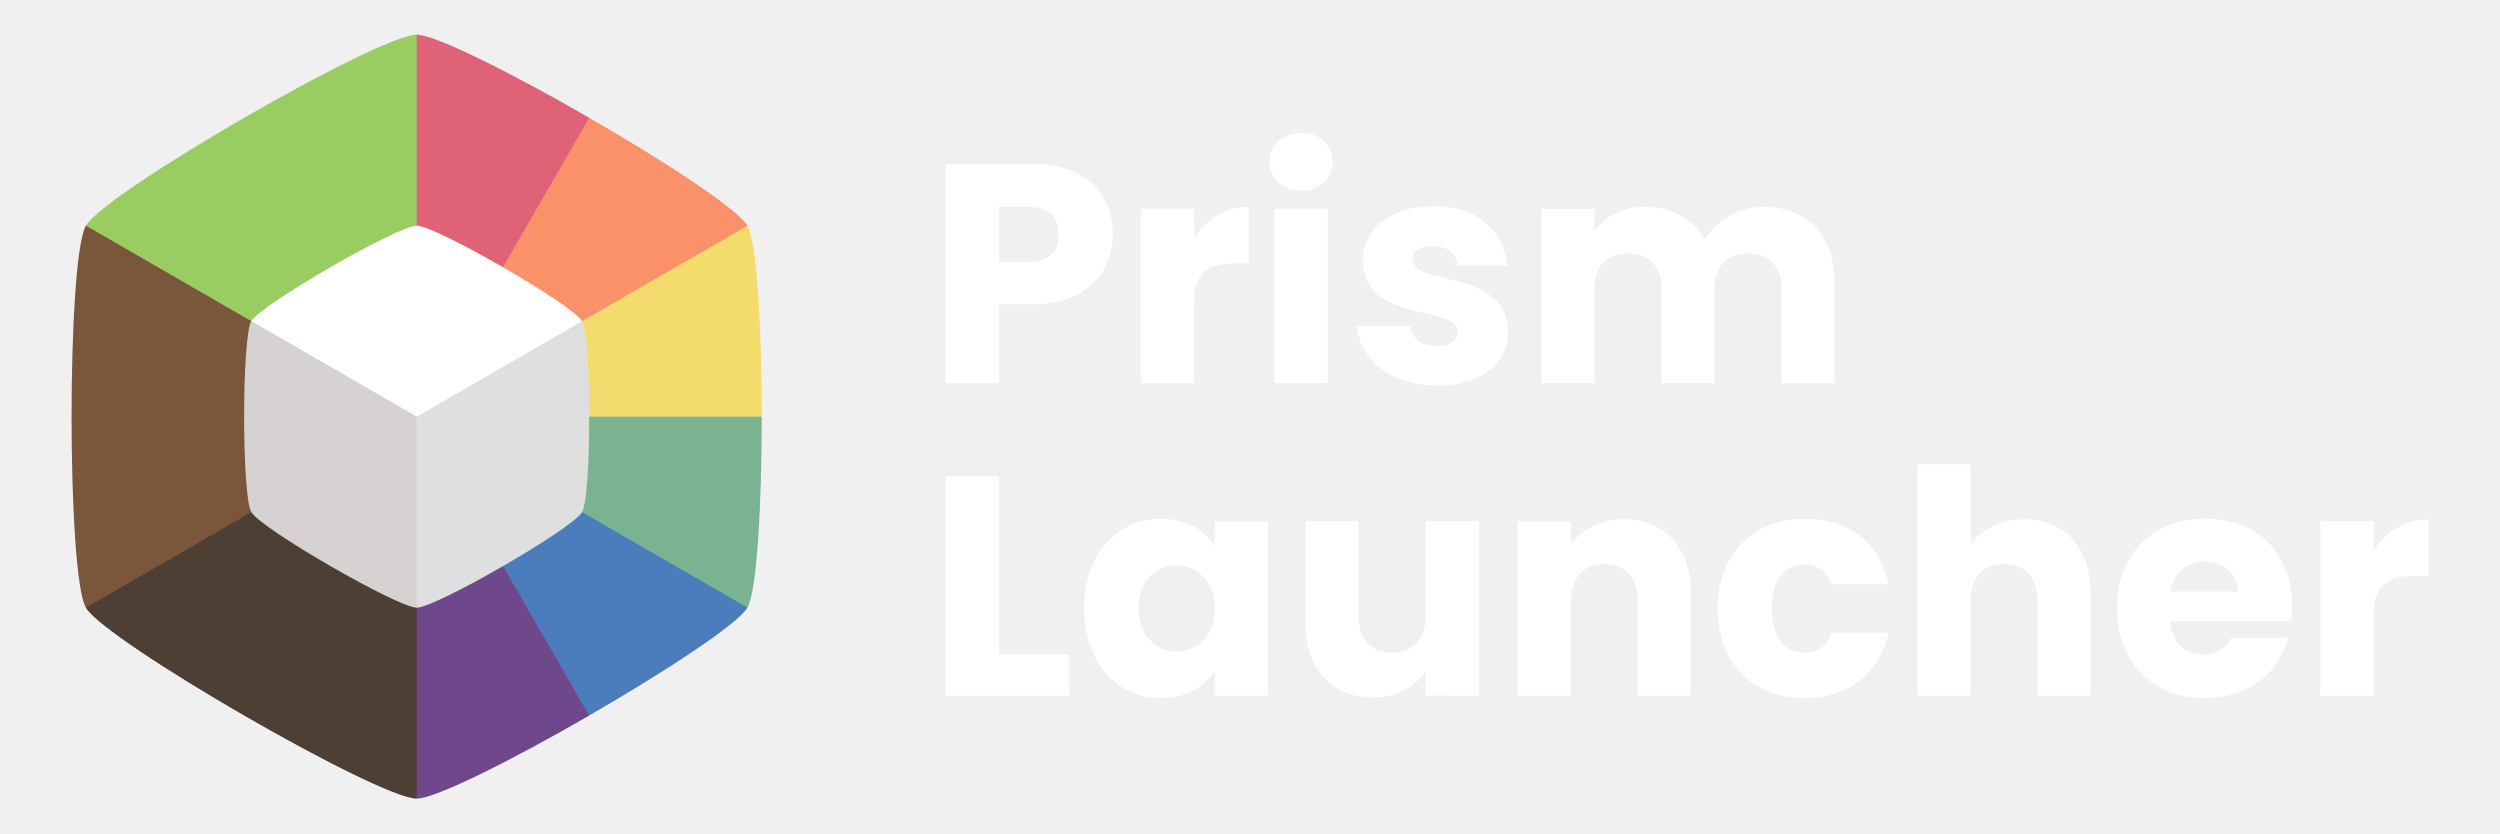
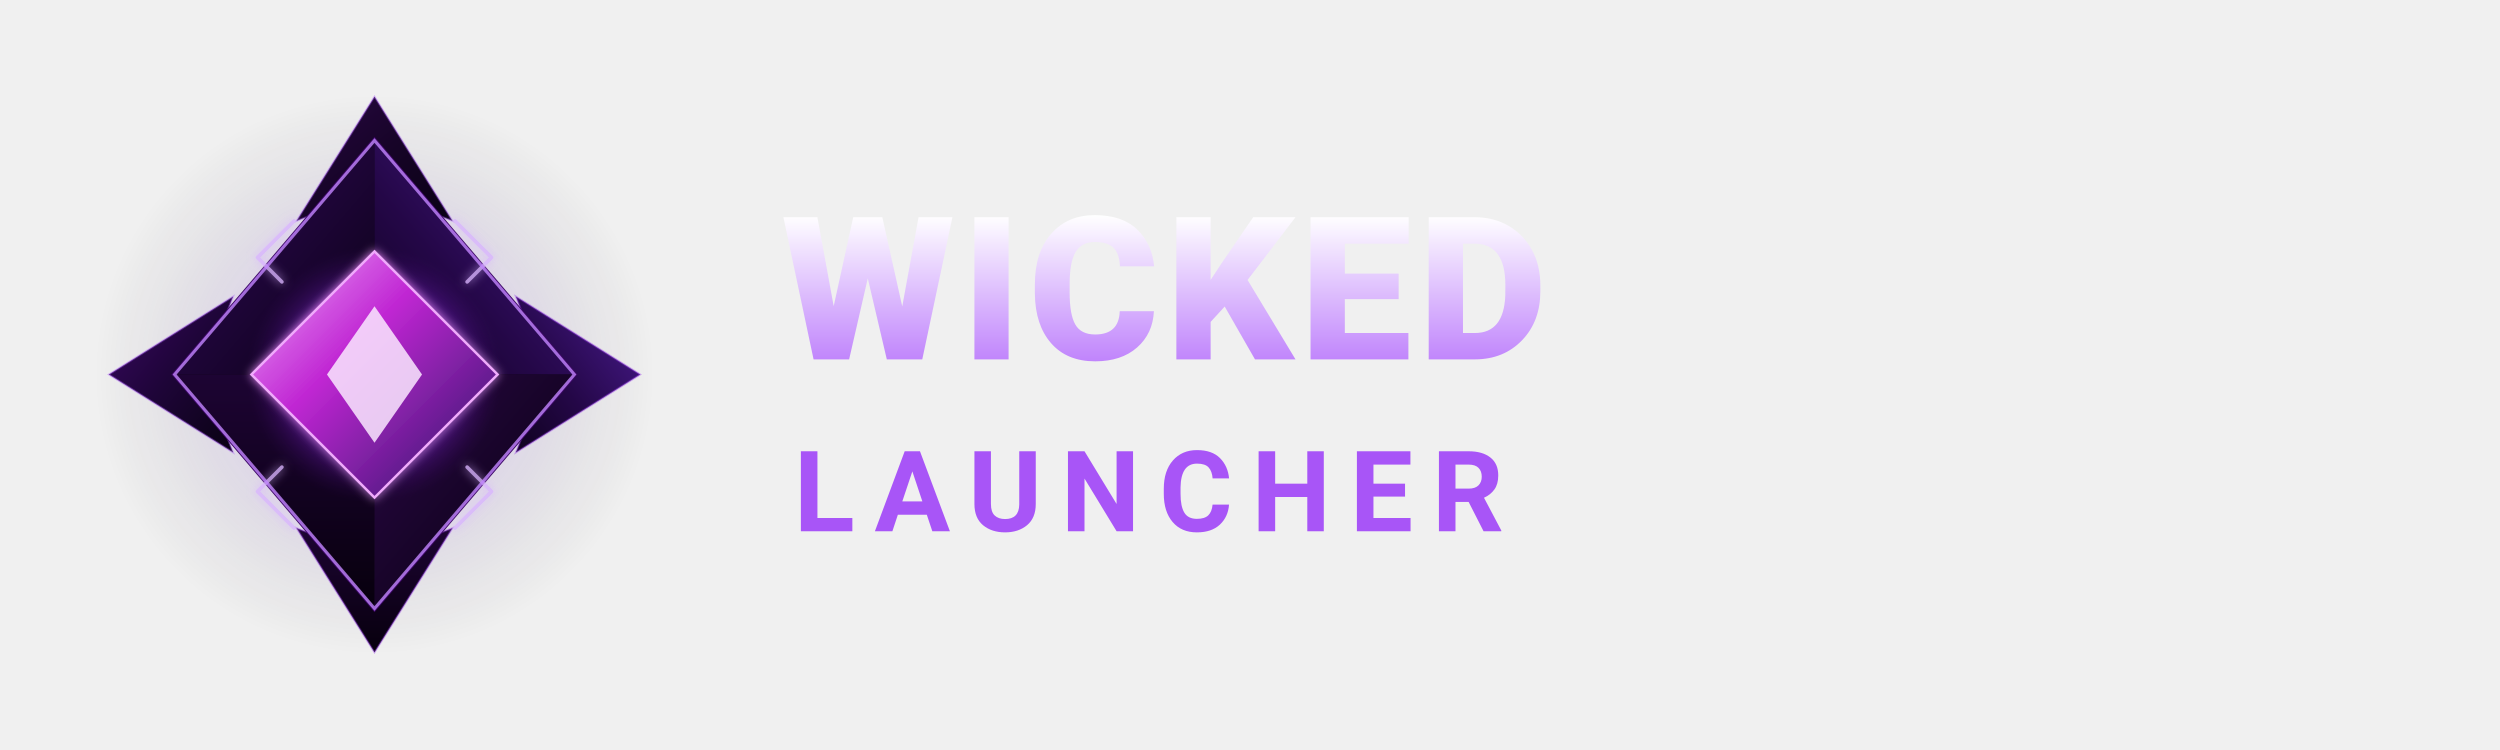
- <svg xmlns="http://www.w3.org/2000/svg" width="144" height="48" version="1.1" viewBox="0 0 38.1 12.7" id="svg66">
-   <defs id="defs70" />
-   <g stroke-width=".265" id="g24">
-     <path d="m6.35 6.35" fill="#99cd61" id="path4" />
-     <path d="m6.35 0.529-2.521 4.366 2.521 1.455 2.52-1.455 0.11-3.1c-1.151-0.665-2.339-1.266-2.63-1.266z" fill="#df6277" id="path6" />
-     <path d="m8.98 1.795-2.63 4.555 2.52 1.455 2.521-4.366c-0.146-0.252-1.26-0.98-2.411-1.644z" fill="#fb9168" id="path8" />
-     <path d="m11.391 3.44-5.041 2.91 2.52 1.455 2.739-1.455c0-1.329-0.073-2.658-0.218-2.91z" fill="#f3db6c" id="path10" />
-     <path d="m6.35 6.35v2.91h5.041c0.146-0.252 0.218-1.581 0.218-2.91z" fill="#7ab392" id="path12" />
-     <path d="m6.35 6.35v2.91l2.63 1.644c1.151-0.665 2.266-1.392 2.411-1.644z" fill="#4b7cbc" id="path14" />
-     <path d="m6.35 6.35-2.521 1.455 2.521 4.366c0.291 0 1.479-0.601 2.63-1.266z" fill="#6f488c" id="path16" />
-     <path d="m3.829 4.895-2.52 4.366c0.291 0.504 4.459 2.91 5.041 2.91v-5.821z" fill="#4d3f33" id="path18" />
-     <path d="m1.309 3.44c-0.291 0.504-0.291 5.317 0 5.821l5.041-2.91v-2.91z" fill="#7a573b" id="path20" />
-     <path d="m6.35 0.529c-0.582-2e-8 -4.75 2.406-5.041 2.91l5.041 2.91z" fill="#99cd61" id="path22" />
+ <svg xmlns="http://www.w3.org/2000/svg" viewBox="0 0 800 240" width="100%" height="100%">
+   <defs>
+     <radialGradient id="outerGlow" cx="50%" cy="50%" r="50%">
+       <stop offset="0%" stop-color="#7c3aed" stop-opacity="0.3" />
+       <stop offset="60%" stop-color="#4c1d95" stop-opacity="0.1" />
+       <stop offset="100%" stop-color="#000000" stop-opacity="0" />
+     </radialGradient>
+     <radialGradient id="coreGlow" cx="50%" cy="50%" r="50%">
+       <stop offset="0%" stop-color="#e879f9" stop-opacity="1" />
+       <stop offset="35%" stop-color="#c026d3" stop-opacity="0.85" />
+       <stop offset="70%" stop-color="#7e22ce" stop-opacity="0.4" />
+       <stop offset="100%" stop-color="#3b0764" stop-opacity="0" />
+     </radialGradient>
+     <linearGradient id="obsidianTop" x1="0%" y1="0%" x2="100%" y2="100%">
+       <stop offset="0%" stop-color="#2a0845" />
+       <stop offset="50%" stop-color="#170428" />
+       <stop offset="100%" stop-color="#090114" />
+     </linearGradient>
+     <linearGradient id="obsidianLeft" x1="0%" y1="0%" x2="100%" y2="100%">
+       <stop offset="0%" stop-color="#3b0764" />
+       <stop offset="50%" stop-color="#1e0538" />
+       <stop offset="100%" stop-color="#090212" />
+     </linearGradient>
+     <linearGradient id="obsidianRight" x1="100%" y1="0%" x2="0%" y2="100%">
+       <stop offset="0%" stop-color="#4c1d95" />
+       <stop offset="60%" stop-color="#240747" />
+       <stop offset="100%" stop-color="#0f021f" />
+     </linearGradient>
+     <linearGradient id="obsidianBottom" x1="50%" y1="100%" x2="50%" y2="0%">
+       <stop offset="0%" stop-color="#07000d" />
+       <stop offset="100%" stop-color="#1d0433" />
+     </linearGradient>
+     <linearGradient id="innerGem" x1="0%" y1="0%" x2="100%" y2="100%">
+       <stop offset="0%" stop-color="#f0abfc" />
+       <stop offset="40%" stop-color="#c026d3" />
+       <stop offset="80%" stop-color="#581c87" />
+       <stop offset="100%" stop-color="#2e1065" />
+     </linearGradient>
+     <linearGradient id="textGrad" x1="0%" y1="0%" x2="0%" y2="100%">
+       <stop offset="0%" stop-color="#ffffff" />
+       <stop offset="100%" stop-color="#c084fc" />
+     </linearGradient>
+     <filter id="runeGlow" x="-20%" y="-20%" width="140%" height="140%">
+       <feGaussianBlur stdDeviation="4" result="blur" />
+       <feMerge>
+         <feMergeNode in="blur" />
+         <feMergeNode in="SourceGraphic" />
+       </feMerge>
+     </filter>
+   </defs>
+   <g transform="translate(20, 20) scale(0.39)">
+     <circle cx="256" cy="256" r="230" fill="url(#outerGlow)" />
+     <polygon points="256,28 320,130 256,105 192,130" fill="url(#obsidianTop)" stroke="#a855f7" stroke-width="1.5" stroke-opacity="0.4" />
+     <polygon points="256,484 192,382 256,407 320,382" fill="url(#obsidianBottom)" stroke="#9333ea" stroke-width="1.5" stroke-opacity="0.4" />
+     <polygon points="38,256 140,192 115,256 140,320" fill="url(#obsidianLeft)" stroke="#a855f7" stroke-width="1.5" stroke-opacity="0.4" />
+     <polygon points="474,256 372,192 397,256 372,320" fill="url(#obsidianRight)" stroke="#9333ea" stroke-width="1.5" stroke-opacity="0.4" />
+     <polygon points="256,64 420,256 256,448 92,256" fill="#0c0217" stroke="#3b0764" stroke-width="4" />
+     <polygon points="256,64 92,256 256,256" fill="url(#obsidianLeft)" />
+     <polygon points="256,64 420,256 256,256" fill="url(#obsidianRight)" />
+     <polygon points="92,256 256,448 256,256" fill="url(#obsidianBottom)" />
+     <polygon points="420,256 256,448 256,256" fill="url(#obsidianTop)" />
+     <circle cx="256" cy="256" r="105" fill="url(#coreGlow)" />
+     <g filter="url(#runeGlow)">
+       <polygon points="256,155 357,256 256,357 155,256" fill="url(#innerGem)" stroke="#f0abfc" stroke-width="2" />
+       <polygon points="256,200 295,256 256,312 217,256" fill="#fae8ff" opacity="0.85" />
+     </g>
+     <g stroke="#d8b4fe" stroke-width="3" stroke-linecap="round" stroke-linejoin="round" fill="none" opacity="0.8" filter="url(#runeGlow)">
+       <path d="M190,130 L160,160 L180,180" />
+       <path d="M322,130 L352,160 L332,180" />
+       <path d="M190,382 L160,352 L180,332" />
+       <path d="M322,382 L352,352 L332,332" />
+     </g>
+     <polygon points="256,64 420,256 256,448 92,256" fill="none" stroke="#c084fc" stroke-width="2.5" stroke-opacity="0.8" />
  </g>
-   <g transform="matrix(.88 0 0 .88 -10.906 -1.2421)" id="g32">
-     <g transform="translate(13.26 2.2776)" id="g28">
-       <path transform="matrix(.96975 0 0 .96975 .1921 .1921)" d="m6.35 2.939c-0.341 0-2.783 1.41-2.953 1.705l2.953 5.116 2.954-5.116c-0.171-0.295-2.613-1.705-2.954-1.705z" fill="#fff" stroke-width=".265" id="path26" />
-     </g>
-     <path d="m16.746 6.974 2.864 4.961c0.331 0 2.699-1.367 2.864-1.654 0.165-0.286 0.165-3.021 0-3.307l-2.864 1.654z" fill="#dfdfdf" stroke-width=".265" id="path30" />
-   </g>
-   <path d="m3.83 4.895c-0.146 0.252-0.146 2.658 0 2.91 0.146 0.252 2.229 1.455 2.52 1.455v-2.91z" fill="#d6d2d2" stroke-width=".265" id="path34" />
-   <g fill="#14191e" stroke-width=".265" aria-label="Prism Launcher" id="g62" style="fill:#ffffff;fill-opacity:1">
-     <path d="m15.669 3.991h-0.443v-0.838h0.443c0.324 0 0.462 0.162 0.462 0.419 0 0.257-0.138 0.419-0.462 0.419zm1.291-0.419c0-0.614-0.41-1.076-1.229-1.076h-1.319v3.343h0.814v-1.2h0.505c0.852 0 1.229-0.514 1.229-1.067z" id="path36" style="fill:#ffffff;fill-opacity:1" />
-     <path d="m18.198 4.605c0-0.457 0.224-0.591 0.61-0.591h0.224v-0.862c-0.357 0-0.648 0.191-0.833 0.471v-0.443h-0.814v2.658h0.814z" id="path38" style="fill:#ffffff;fill-opacity:1" />
-     <path d="m19.421 3.181v2.658h0.814v-2.658zm0.41-0.276c0.286 0 0.481-0.195 0.481-0.438 0-0.248-0.195-0.443-0.481-0.443-0.291 0-0.486 0.195-0.486 0.443 0 0.243 0.195 0.438 0.486 0.438z" id="path40" style="fill:#ffffff;fill-opacity:1" />
-     <path d="m21.908 5.877c0.667 0 1.076-0.348 1.076-0.81-0.014-0.991-1.453-0.691-1.453-1.114 0-0.129 0.105-0.205 0.295-0.205 0.229 0 0.367 0.119 0.391 0.3h0.752c-0.052-0.524-0.433-0.905-1.119-0.905-0.695 0-1.081 0.371-1.081 0.824 0 0.976 1.448 0.667 1.448 1.095 0 0.119-0.11 0.214-0.319 0.214-0.224 0-0.391-0.124-0.41-0.31h-0.805c0.038 0.514 0.514 0.91 1.224 0.91z" id="path42" style="fill:#ffffff;fill-opacity:1" />
-     <path d="m27.146 4.396v1.443h0.81v-1.553c0-0.714-0.424-1.133-1.081-1.133-0.386 0-0.719 0.214-0.895 0.495-0.181-0.319-0.505-0.495-0.905-0.495-0.348 0-0.619 0.148-0.776 0.362v-0.333h-0.814v2.658h0.814v-1.443c0-0.348 0.2-0.538 0.51-0.538 0.31 0 0.51 0.191 0.51 0.538v1.443h0.81v-1.443c0-0.348 0.2-0.538 0.51-0.538 0.31 0 0.51 0.191 0.51 0.538z" id="path44" style="fill:#ffffff;fill-opacity:1" />
-     <path d="m15.226 7.258h-0.814v3.343h1.881v-0.629h-1.067z" id="path46" style="fill:#ffffff;fill-opacity:1" />
-     <path d="m16.521 9.268c0 0.838 0.519 1.372 1.167 1.372 0.395 0 0.676-0.181 0.824-0.414v0.376h0.814v-2.658h-0.814v0.376c-0.143-0.233-0.424-0.414-0.819-0.414-0.652 0-1.172 0.524-1.172 1.362zm1.991 0.005c0 0.424-0.271 0.657-0.581 0.657-0.305 0-0.581-0.238-0.581-0.662s0.276-0.652 0.581-0.652c0.31 0 0.581 0.233 0.581 0.657z" id="path48" style="fill:#ffffff;fill-opacity:1" />
-     <path d="m22.541 10.601v-2.658h-0.814v1.443c0 0.362-0.2 0.562-0.514 0.562-0.305 0-0.51-0.2-0.51-0.562v-1.443h-0.81v1.553c0 0.71 0.414 1.133 1.029 1.133 0.357 0 0.643-0.162 0.805-0.391v0.362z" id="path50" style="fill:#ffffff;fill-opacity:1" />
-     <path d="m24.96 9.158v1.443h0.81v-1.553c0-0.714-0.41-1.133-1.024-1.133-0.357 0-0.643 0.157-0.805 0.381v-0.352h-0.814v2.658h0.814v-1.443c0-0.362 0.2-0.562 0.51-0.562 0.31 0 0.51 0.2 0.51 0.562z" id="path52" style="fill:#ffffff;fill-opacity:1" />
-     <path d="m26.175 9.273c0 0.843 0.552 1.367 1.333 1.367 0.667 0 1.138-0.386 1.276-1h-0.867c-0.071 0.195-0.2 0.305-0.424 0.305-0.291 0-0.491-0.229-0.491-0.672s0.2-0.672 0.491-0.672c0.224 0 0.357 0.119 0.424 0.305h0.867c-0.138-0.633-0.61-1-1.276-1-0.781 0-1.333 0.529-1.333 1.367z" id="path54" style="fill:#ffffff;fill-opacity:1" />
-     <path d="m29.218 7.077v3.524h0.814v-1.443c0-0.362 0.2-0.562 0.51-0.562 0.31 0 0.51 0.2 0.51 0.562v1.443h0.81v-1.553c0-0.714-0.405-1.133-1.01-1.133-0.367 0-0.657 0.157-0.819 0.386v-1.224z" id="path56" style="fill:#ffffff;fill-opacity:1" />
-     <path d="m33.599 8.558c0.271 0 0.5 0.167 0.5 0.457h-1.019c0.048-0.295 0.252-0.457 0.519-0.457zm1.272 1.162h-0.867c-0.067 0.143-0.195 0.257-0.424 0.257-0.262 0-0.476-0.162-0.505-0.51h1.843c0.009-0.081 0.014-0.162 0.014-0.238 0-0.81-0.548-1.324-1.324-1.324-0.791 0-1.343 0.524-1.343 1.367 0 0.843 0.562 1.367 1.343 1.367 0.662 0 1.133-0.4 1.262-0.919z" id="path58" style="fill:#ffffff;fill-opacity:1" />
-     <path d="m36.176 9.368c0-0.457 0.224-0.591 0.61-0.591h0.224v-0.862c-0.357 0-0.648 0.191-0.833 0.471v-0.443h-0.814v2.658h0.814z" id="path60" style="fill:#ffffff;fill-opacity:1" />
-   </g>
+   <text x="250" y="115" font-family="system-ui, -apple-system, 'Segoe UI', Roboto, sans-serif" font-size="64" font-weight="900" fill="url(#textGrad)" letter-spacing="2">WICKED</text>
+   <text x="254" y="170" font-family="system-ui, -apple-system, 'Segoe UI', Roboto, sans-serif" font-size="36" font-weight="600" fill="#a855f7" letter-spacing="6">LAUNCHER</text>
</svg>
